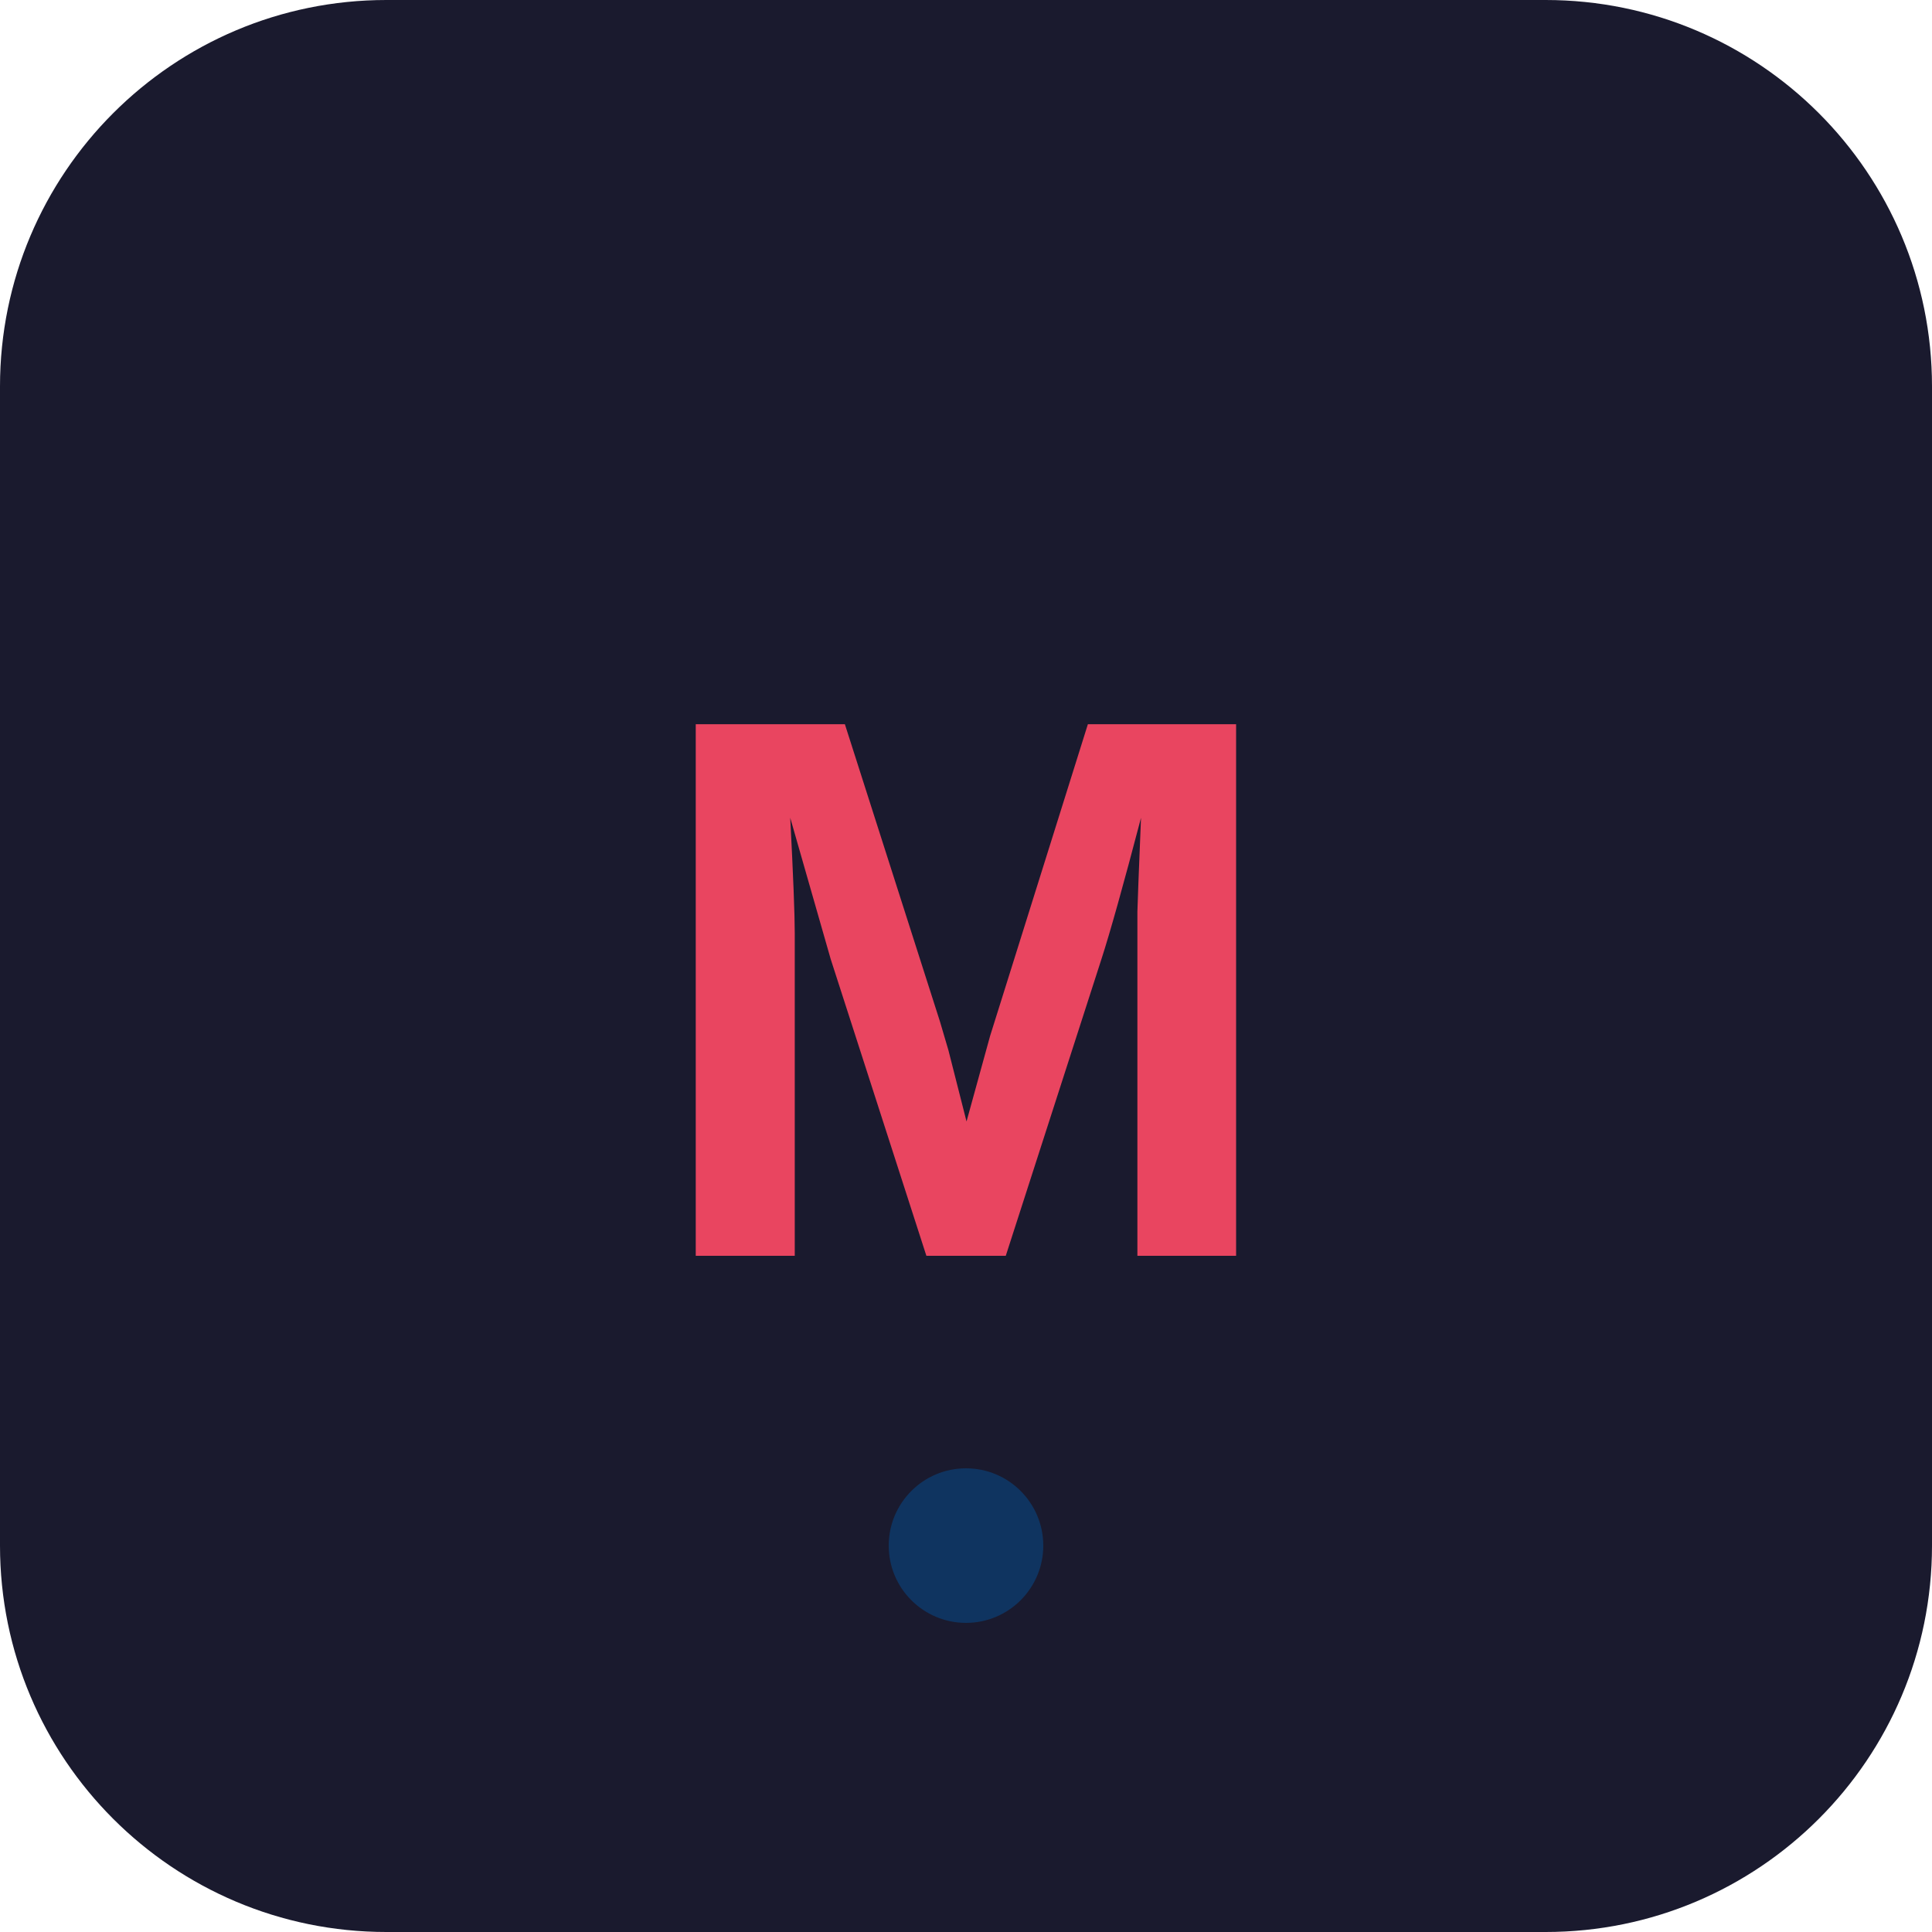
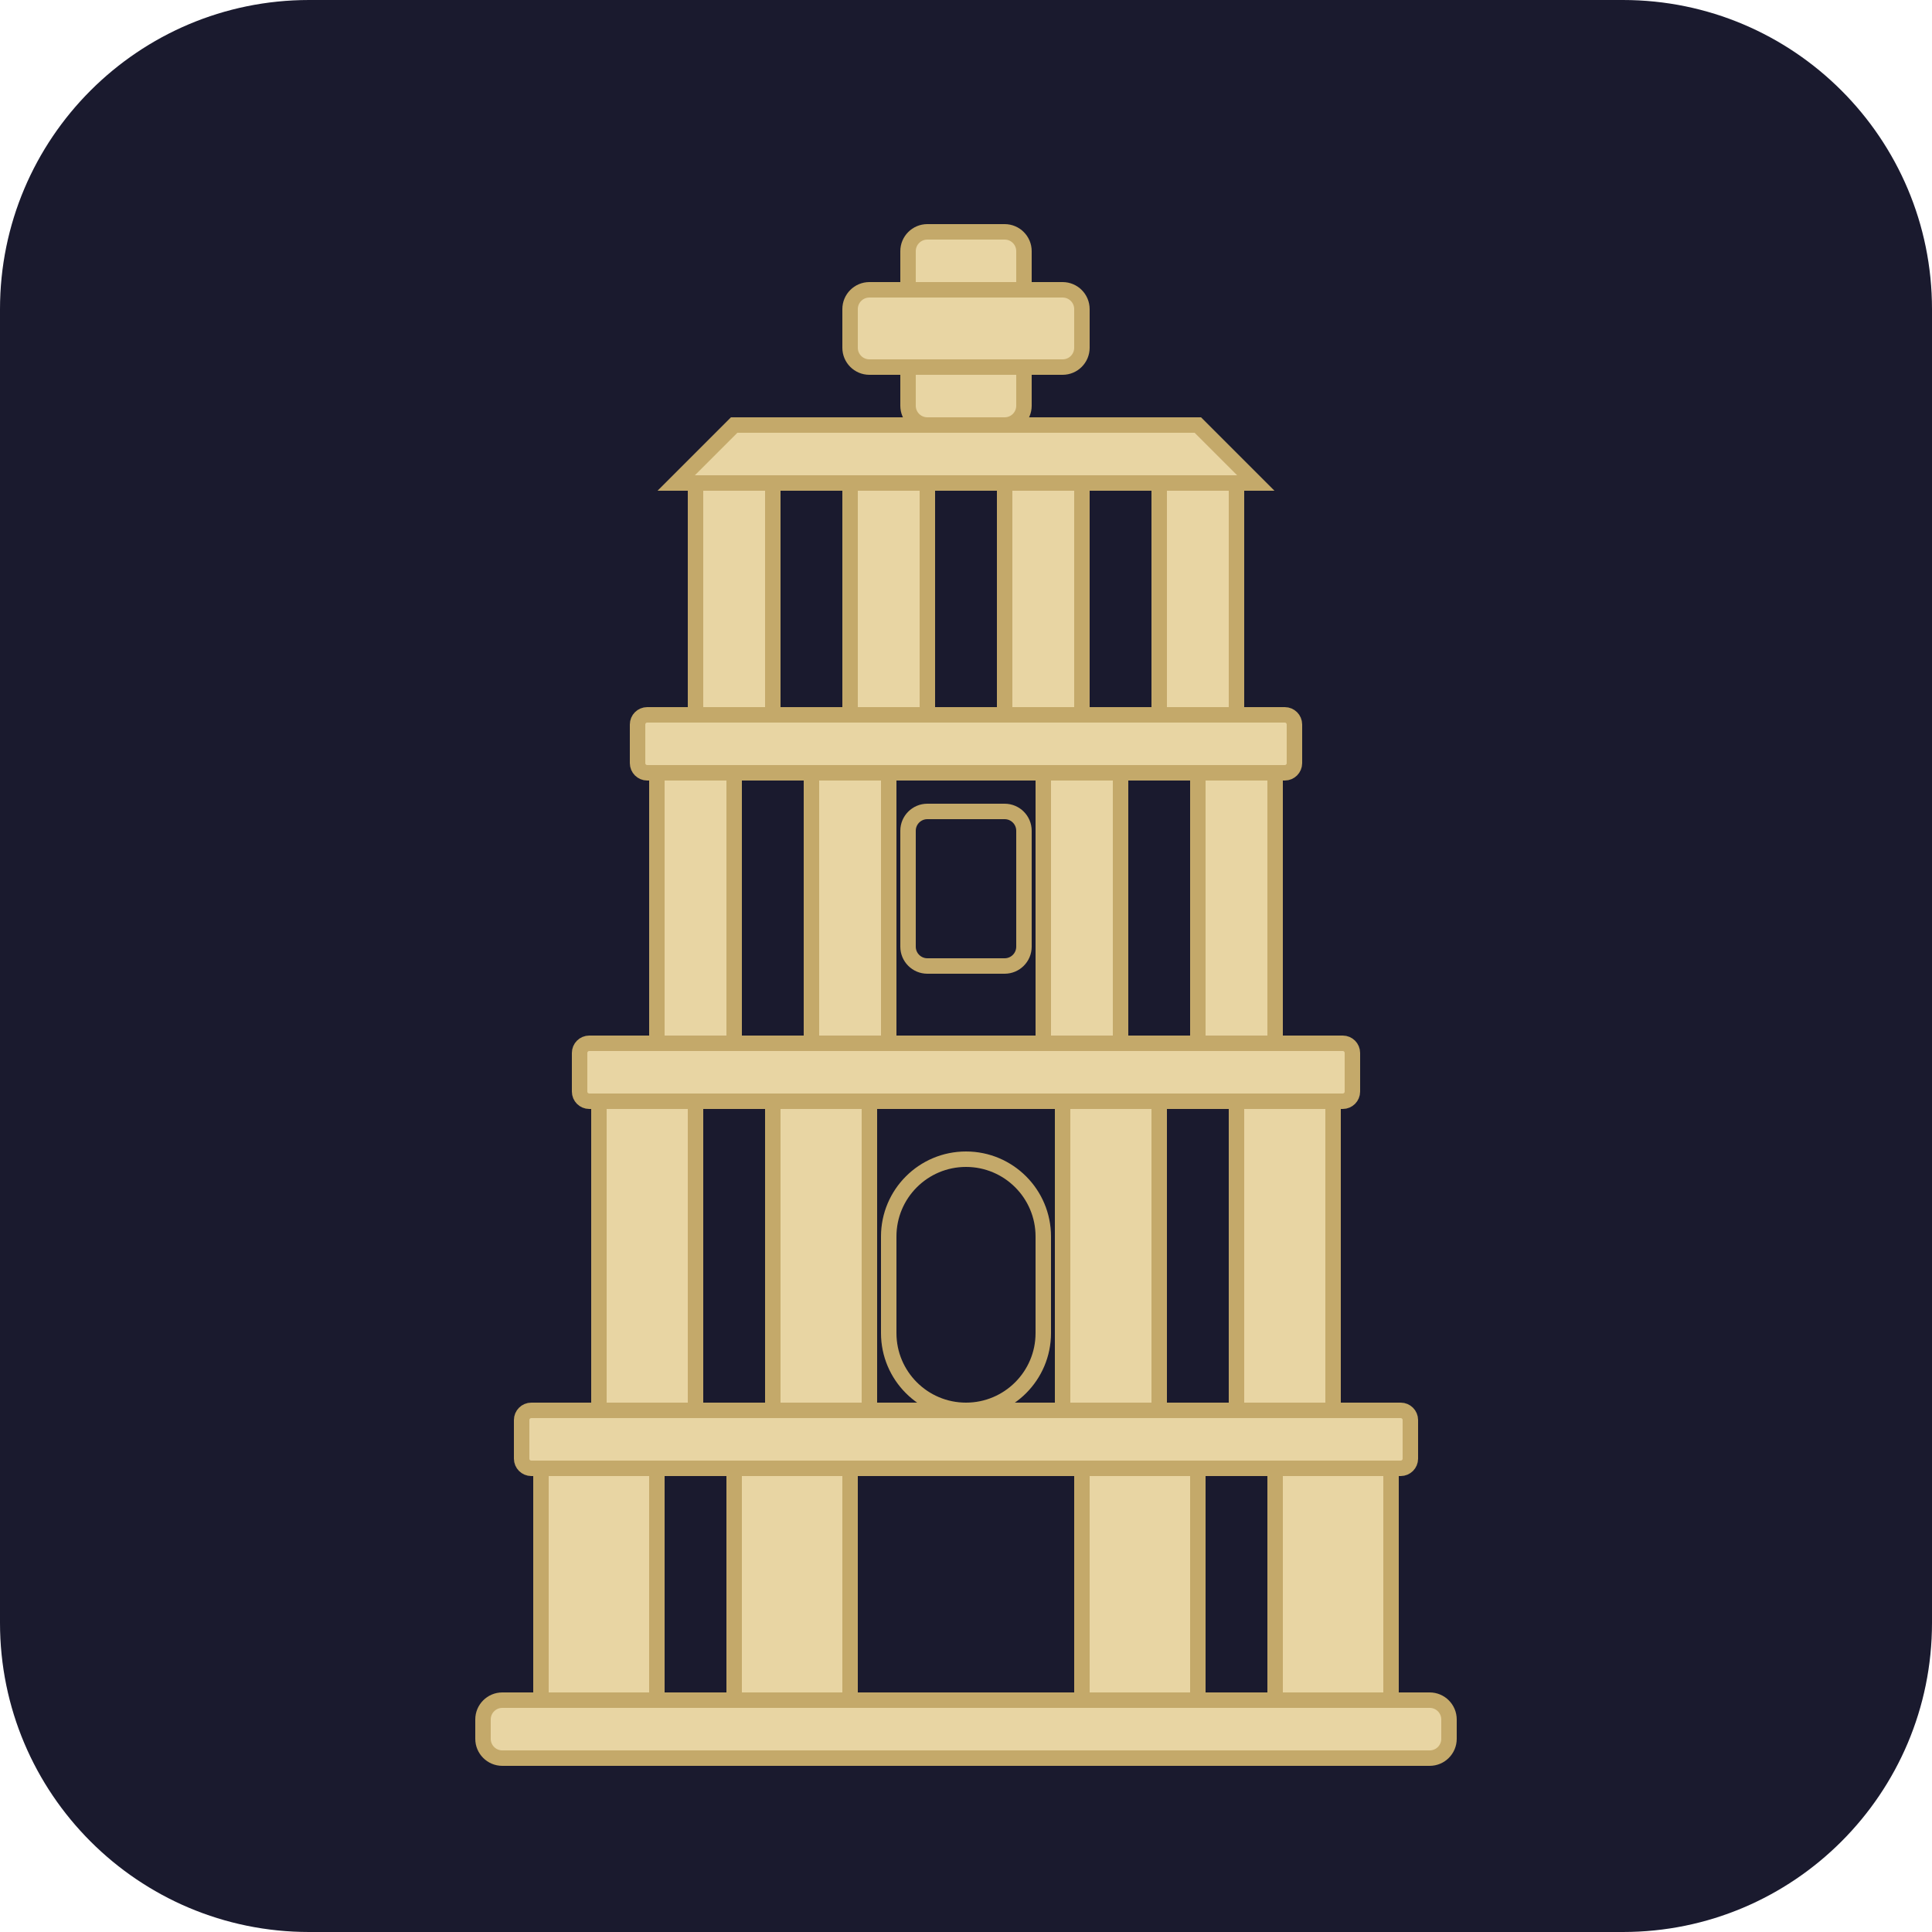
<svg xmlns="http://www.w3.org/2000/svg" viewBox="0 0 100 100">
-   <rect width="100" height="100" rx="20" fill="#1a1a2e" />
-   <text x="50" y="65" text-anchor="middle" font-size="40" font-family="Arial" font-weight="bold" fill="#e94560">M</text>
-   <circle cx="50" cy="80" r="4" fill="#0f3460" />
+   <rect width="100" height="100" rx="16" fill="#1a1a2e" />
+   <g fill="#e8d5a3" stroke="#c4a96a" stroke-width="0.8">
+     <rect x="47" y="12" width="6" height="10" rx="1" />
+     <rect x="44" y="15" width="12" height="4" rx="1" />
+     <polygon points="35,25 65,25 62,22 38,22" />
+     <rect x="36" y="25" width="4" height="12" />
+     <rect x="44" y="25" width="4" height="12" />
+     <rect x="52" y="25" width="4" height="12" />
+     <rect x="60" y="25" width="4" height="12" />
+     <rect x="33" y="37" width="34" height="3" rx="0.5" />
+     <rect x="34" y="40" width="4" height="14" />
+     <rect x="42" y="40" width="4" height="14" />
+     <rect x="54" y="40" width="4" height="14" />
+     <rect x="62" y="40" width="4" height="14" />
+     <rect x="47" y="42" width="6" height="8" rx="1" fill="#1a1a2e" stroke="#c4a96a" />
+     <rect x="30" y="54" width="40" height="3" rx="0.5" />
+     <rect x="31" y="57" width="5" height="16" />
+     <rect x="40" y="57" width="5" height="16" />
+     <rect x="55" y="57" width="5" height="16" />
+     <rect x="64" y="57" width="5" height="16" />
+     <rect x="46" y="60" width="8" height="13" rx="4" fill="#1a1a2e" stroke="#c4a96a" />
+     <rect x="27" y="73" width="46" height="3" rx="0.5" />
+     <rect x="28" y="76" width="6" height="12" />
+     <rect x="38" y="76" width="6" height="12" />
+     <rect x="56" y="76" width="6" height="12" />
+     <rect x="66" y="76" width="6" height="12" />
+     <rect x="25" y="88" width="50" height="3" rx="1" />
+   </g>
</svg>
